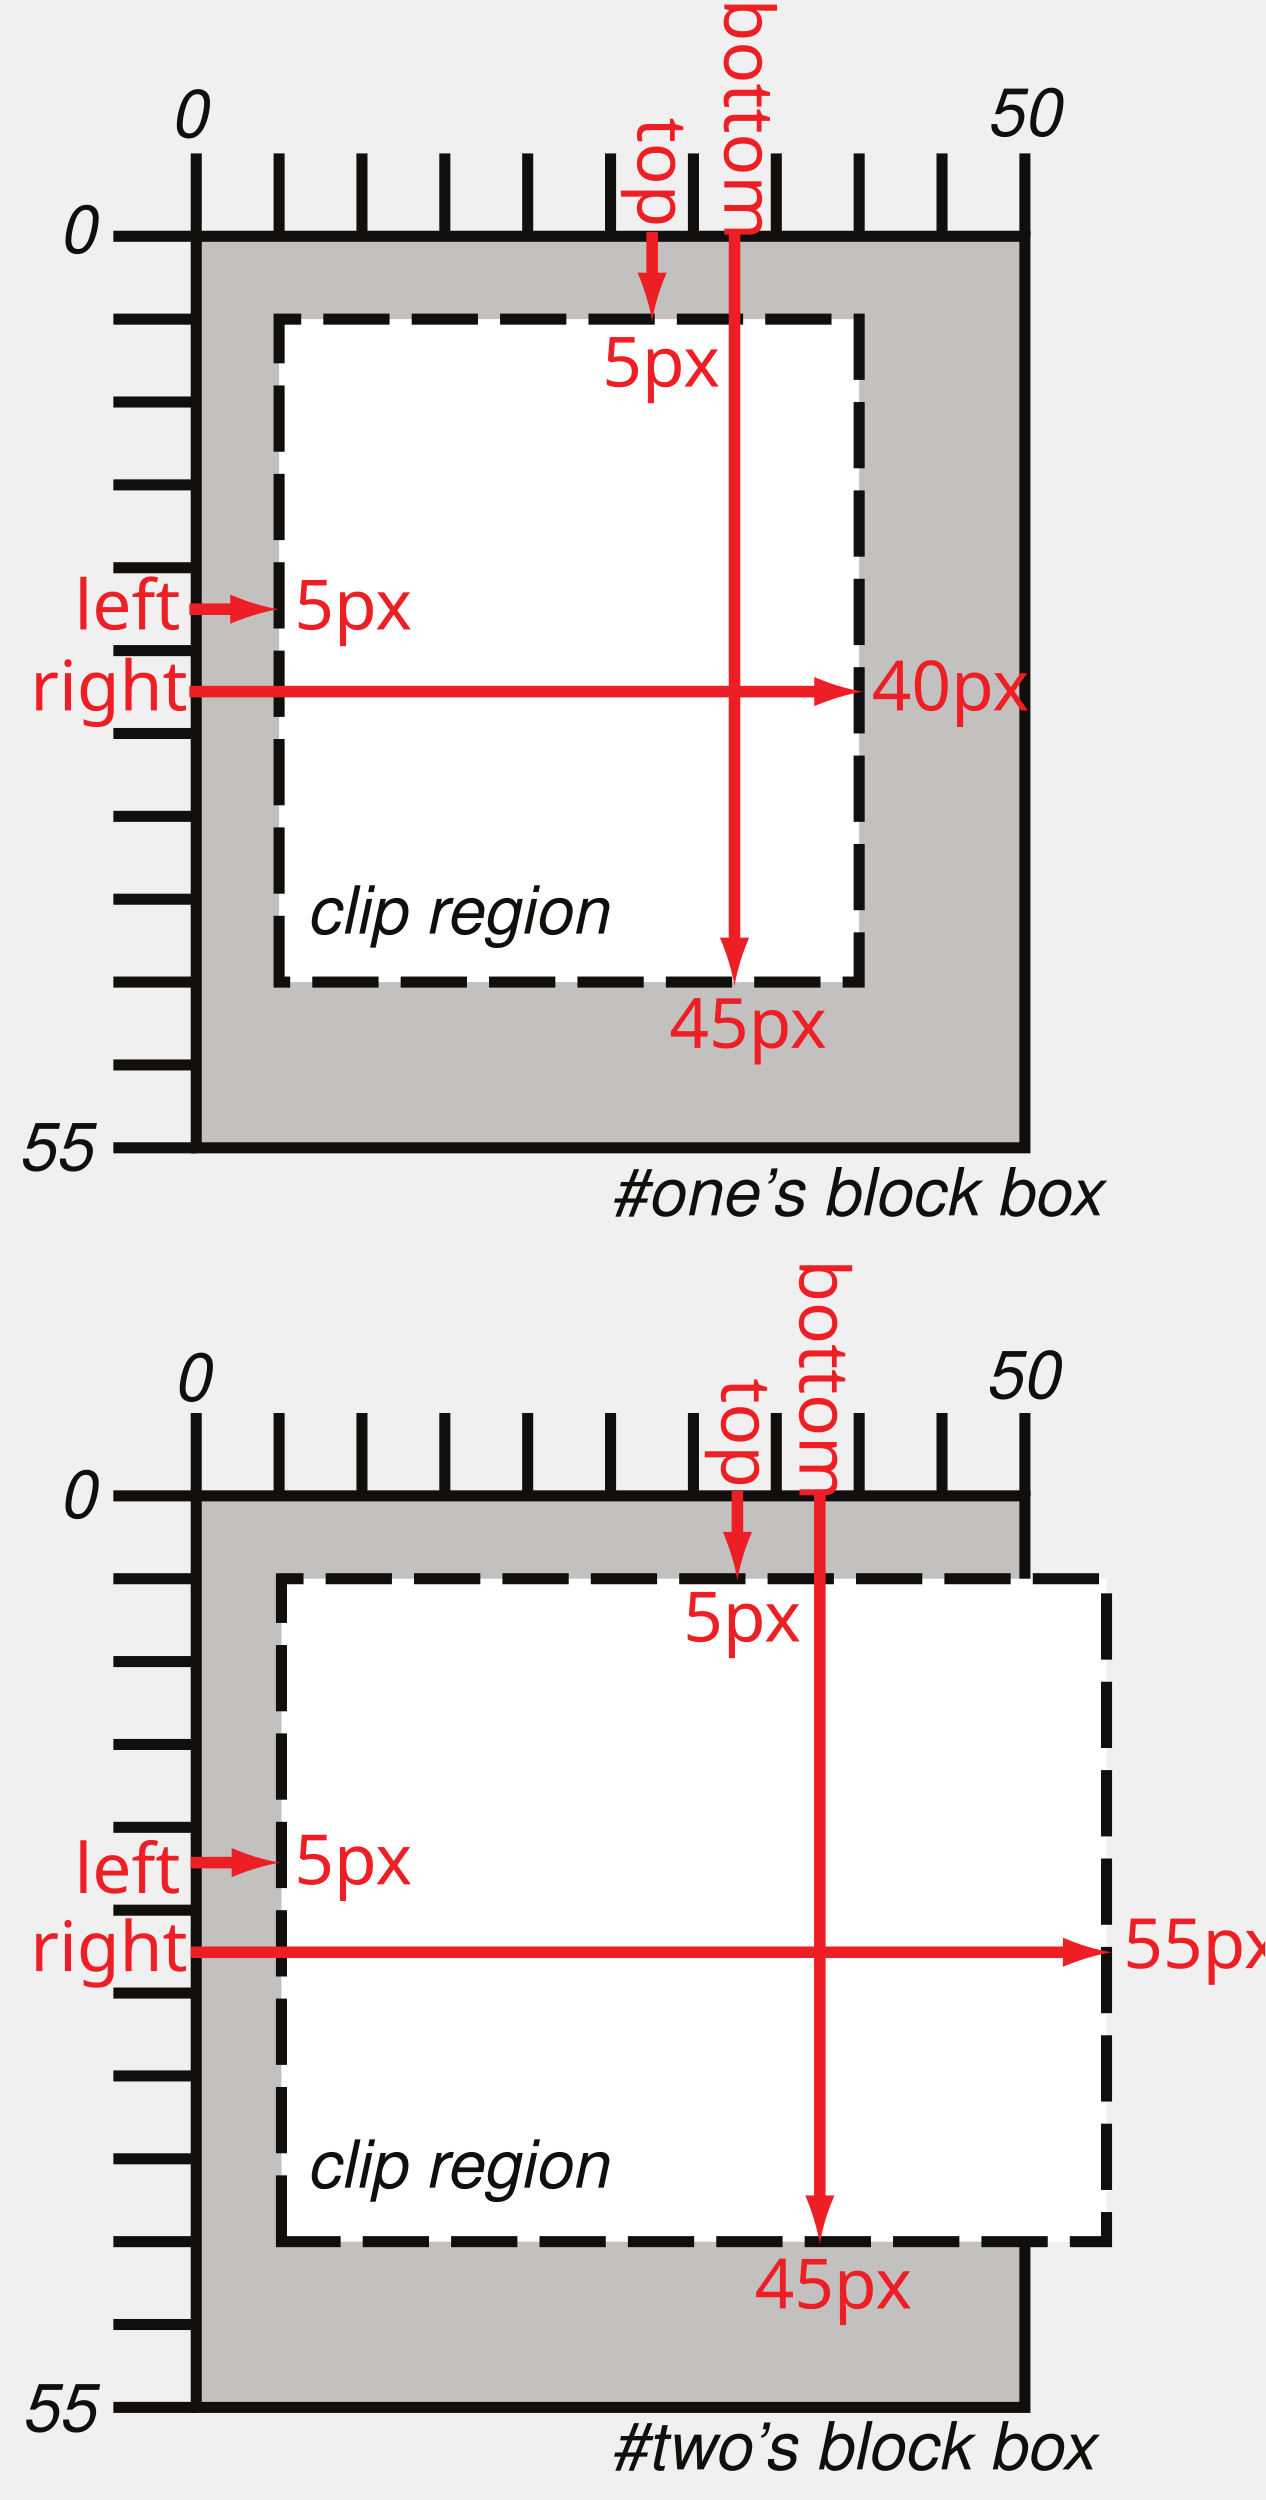
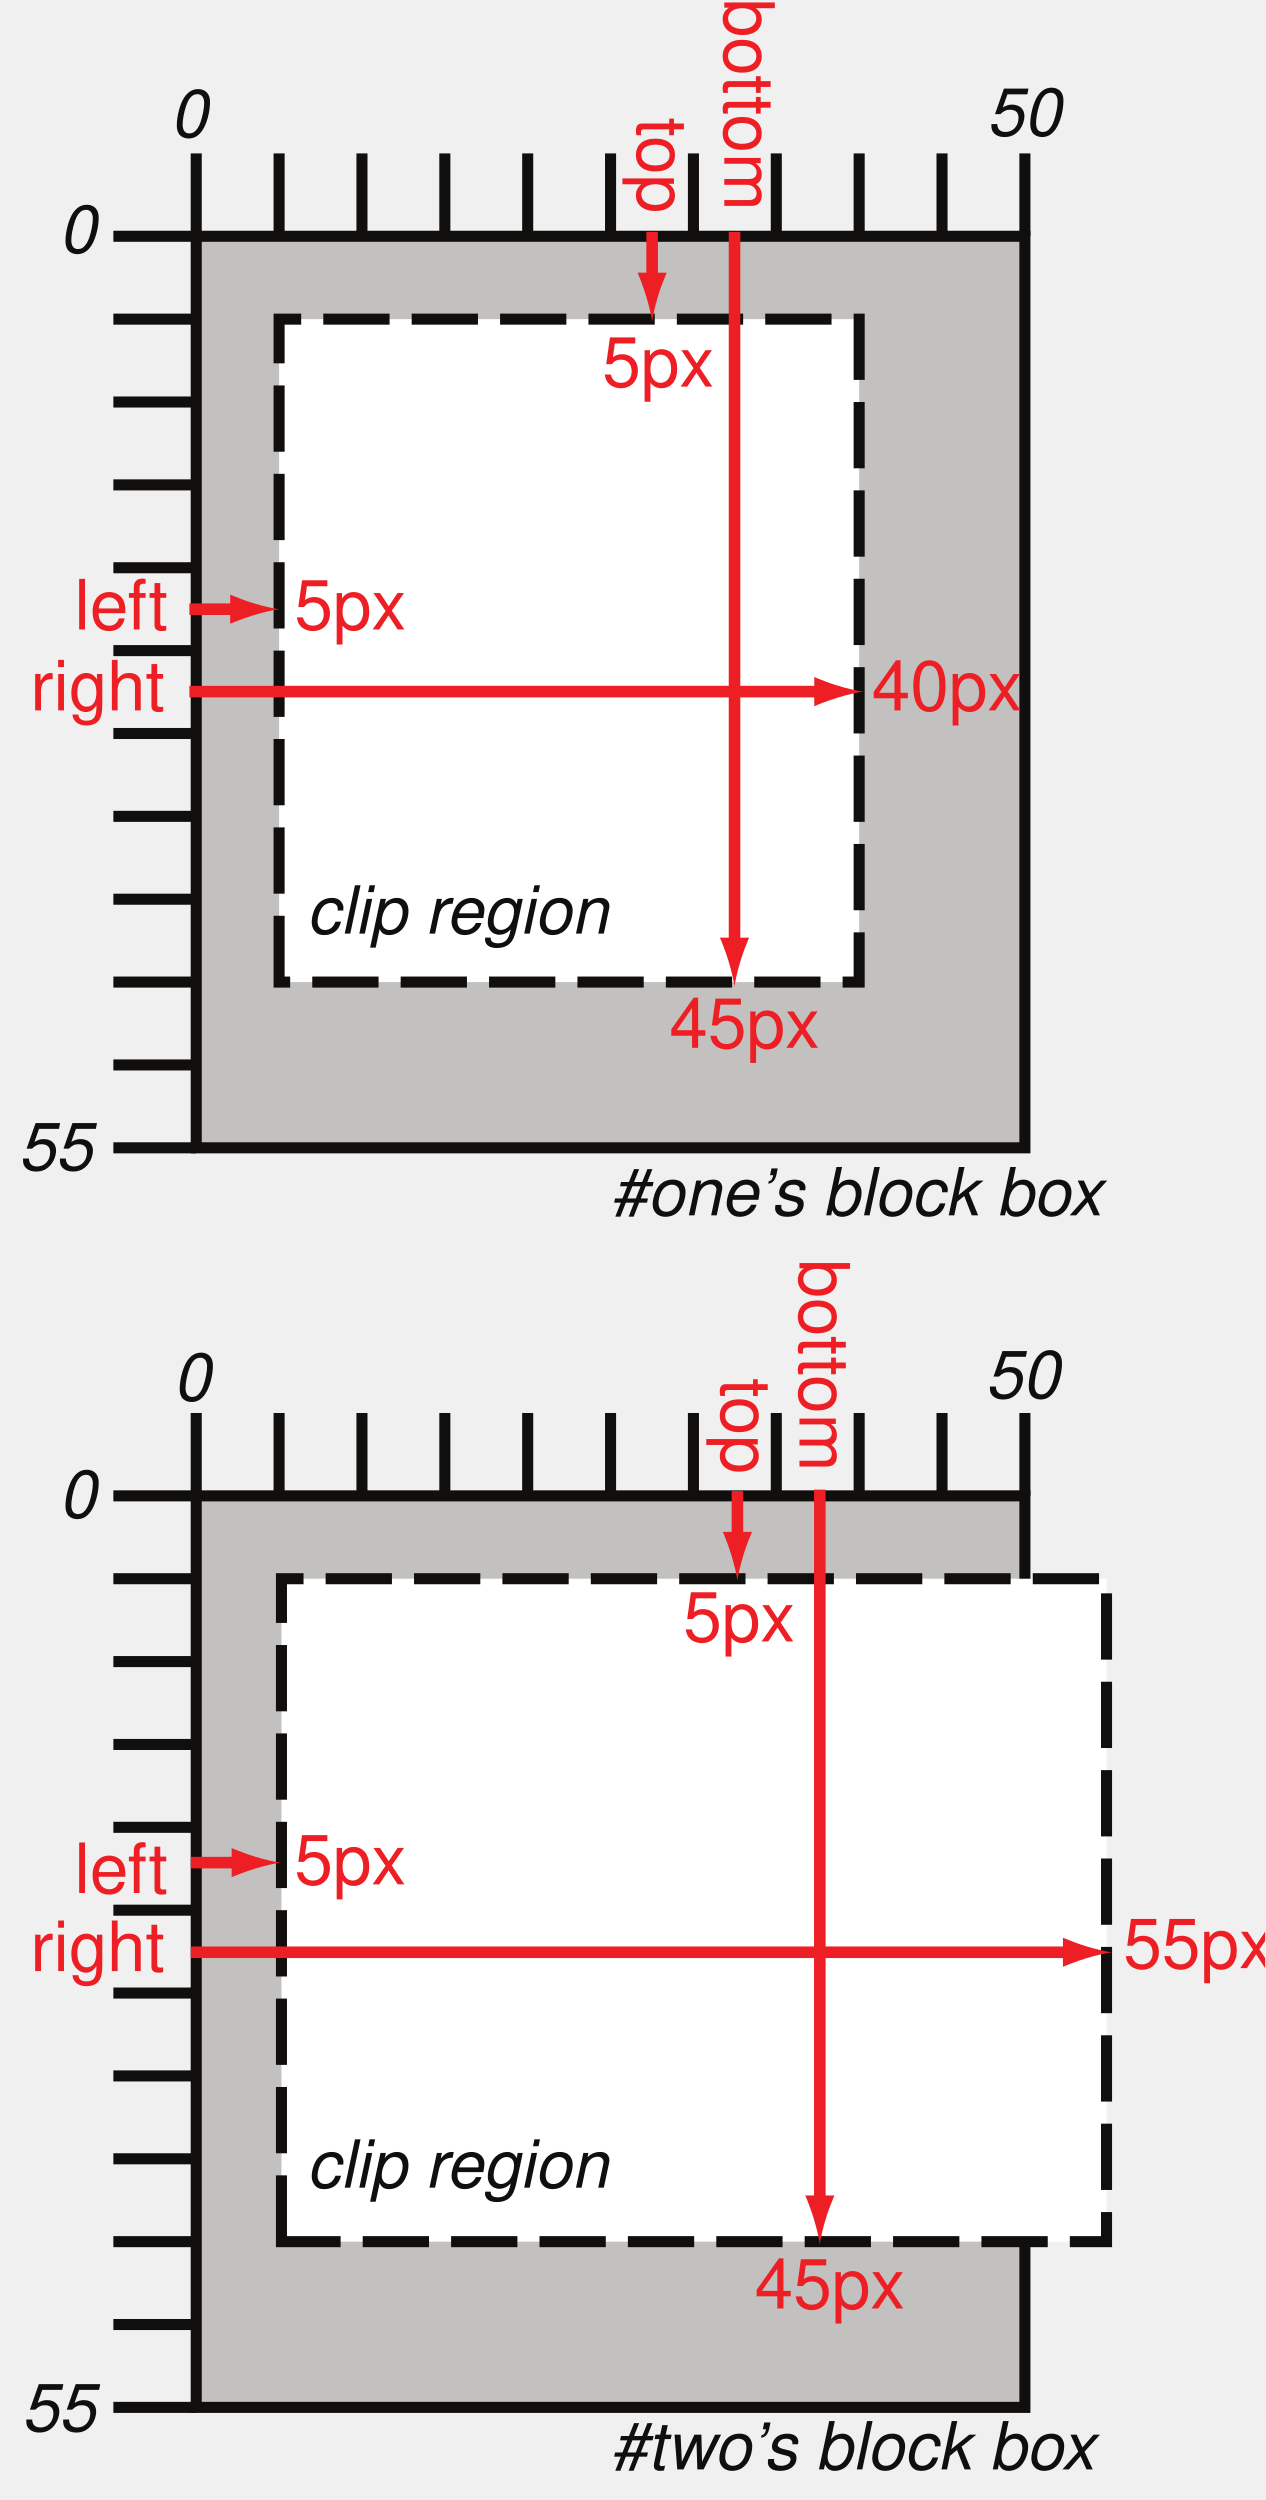
<svg xmlns="http://www.w3.org/2000/svg" version="1.1" id="svg2" xml:space="preserve" width="292" height="577" preserveAspectRatio="xMidYMid slice" viewBox="0 0 291.707 577">
  <defs id="defs6">











</defs>
  <path d="M 45.244,264.939 V 54.767 H 236.309 V 264.939 H 45.244" style="fill:#c2c1c0;fill-opacity:1;fill-rule:evenodd;stroke:none;stroke-width:0.133" id="path14" />
  <path d="M 45.244,264.939 V 54.767 H 236.309 v 210.172 z" style="fill:none;stroke:#100f0d;stroke-width:2.548;stroke-linecap:butt;stroke-linejoin:miter;stroke-miterlimit:10;stroke-dasharray:none;stroke-opacity:1" id="path16" />
  <path d="M 64.351,226.725 V 73.873 H 198.096 V 226.725 H 64.351" style="fill:#ffffff;fill-opacity:1;fill-rule:evenodd;stroke:none;stroke-width:0.133" id="path18" />
  <path d="M 64.351,226.725 V 73.873 H 198.096 V 226.725 Z" style="fill:none;stroke:#100f0d;stroke-width:2.548;stroke-linecap:butt;stroke-linejoin:miter;stroke-miterlimit:10;stroke-dasharray:15.285, 5.095;stroke-dashoffset:0;stroke-opacity:1" id="path20" />
  <path d="M 26.138,54.767 H 45.244 M 26.138,73.873 H 45.244 M 26.138,92.98 H 45.244 M 26.138,112.087 h 19.106 m -19.106,19.107 h 19.106 m -19.106,19.107 h 19.106 m -19.106,19.107 h 19.106 m -19.106,0 H 45.244 M 26.138,188.513 H 45.244 M 26.138,207.619 H 45.244 M 26.138,226.725 H 45.244 M 26.138,245.832 H 45.244 M 26.138,264.939 H 45.244 M 236.309,35.66 V 54.767 M 217.203,35.66 V 54.767 M 198.096,35.66 V 54.767 M 178.989,35.66 V 54.767 M 159.883,35.66 V 54.767 M 140.777,35.66 V 54.767 m 0,-19.107 V 54.767 M 121.67,35.66 V 54.767 M 102.564,35.66 V 54.767 M 83.458,35.66 V 54.767 M 64.351,35.66 V 54.767 M 45.244,35.66 V 54.767" style="fill:none;stroke:#100f0d;stroke-width:2.548;stroke-linecap:butt;stroke-linejoin:miter;stroke-miterlimit:10;stroke-dasharray:none;stroke-opacity:1" id="path22" />
  <text y="58.544" x="13.583" id="text34" style="font-style:oblique;font-variant:normal;font-size:15.285px;font-family:Helvetica;-inkscape-font-specification:Helvetica-Oblique;writing-mode:lr-tb;fill:#100f0d;fill-opacity:1;fill-rule:nonzero;stroke:none;stroke-width:1.333">
    <tspan style="stroke-width:1.333" id="tspan26" y="58.544" x="13.583">0</tspan>
    <tspan style="stroke-width:1.333" id="tspan28" y="31.544" x="227.522 236.023">50</tspan>
    <tspan style="stroke-width:1.333" id="tspan30" y="270.065" x="0.001 4.247 12.748"> 55</tspan>
    <tspan style="stroke-width:1.333" id="tspan32" y="215.544" x="70.719 78.362 81.758 85.154 93.655 97.901 102.991 111.492 119.992 123.388 131.89">clip region</tspan>
  </text>
  <path d="M 45.244,555.356 V 345.188 H 236.309 V 555.356 H 45.244" style="fill:#c2c1c0;fill-opacity:1;fill-rule:evenodd;stroke:none;stroke-width:0.133" id="path36" />
  <path d="M 45.244,555.356 V 345.188 H 236.309 v 210.168 z" style="fill:none;stroke:#100f0d;stroke-width:2.548;stroke-linecap:butt;stroke-linejoin:miter;stroke-miterlimit:10;stroke-dasharray:none;stroke-opacity:1" id="path38" />
  <path d="M 64.895,517.145 V 364.292 H 255.133 V 517.145 H 64.895" style="fill:#ffffff;fill-opacity:1;fill-rule:evenodd;stroke:none;stroke-width:0.133" id="path40" />
  <path d="M 64.895,517.145 V 364.292 H 255.133 v 152.853 z" style="fill:none;stroke:#100f0d;stroke-width:2.548;stroke-linecap:butt;stroke-linejoin:miter;stroke-miterlimit:10;stroke-dasharray:15.285, 5.095;stroke-dashoffset:0;stroke-opacity:1" id="path42" />
  <path d="m 26.138,345.188 h 19.106 m -19.106,19.104 H 45.244 M 26.138,383.399 H 45.244 M 26.138,402.505 H 45.244 M 26.138,421.612 h 19.106 m -19.106,19.107 h 19.106 m -19.106,19.107 h 19.106 m -19.106,0 h 19.106 m -19.106,19.106 h 19.106 m -19.106,19.107 H 45.244 M 26.138,517.145 H 45.244 M 26.138,536.249 H 45.244 M 26.138,555.356 H 45.244 M 236.309,326.08 v 19.108 m -19.107,-19.108 v 19.108 m -19.107,-19.108 v 19.108 m -19.107,-19.108 v 19.108 m -19.107,-19.108 v 19.108 m -19.105,-19.108 v 19.108 m 0,-19.108 v 19.108 m -19.107,-19.108 v 19.108 m -19.106,-19.108 v 19.108 m -19.106,-19.108 v 19.108 m -19.107,-19.108 v 19.108 m -19.107,-19.108 v 19.108" style="fill:none;stroke:#100f0d;stroke-width:2.548;stroke-linecap:butt;stroke-linejoin:miter;stroke-miterlimit:10;stroke-dasharray:none;stroke-opacity:1" id="path44" />
  <text y="322.628" x="227.188" id="text58" style="font-style:oblique;font-variant:normal;font-size:15.285px;font-family:Helvetica;-inkscape-font-specification:Helvetica-Oblique;writing-mode:lr-tb;fill:#100f0d;fill-opacity:1;fill-rule:nonzero;stroke:none;stroke-width:1.333">
    <tspan style="stroke-width:1.333" id="tspan48" y="322.628" x="227.188 235.689">50</tspan>
    <tspan style="stroke-width:1.333" id="tspan50" y="560.815" x="5 13.501">55</tspan>
    <tspan style="stroke-width:1.333" id="tspan52" y="504.689" x="70.719 78.361 81.757 85.153 93.654 97.9 102.99 111.491 119.992 123.388 131.889">clip region</tspan>
    <tspan style="stroke-width:1.333" id="tspan54" y="280.503" x="140.771 149.272 157.772 166.274 174.775 178.171 185.813 190.061 198.561 201.957 210.458 218.1 225.743 229.99 238.49 246.992">#one’s block box</tspan>
    <tspan style="stroke-width:1.333" id="tspan56" y="569.648" x="140.771 149.272 153.518 164.557 173.057 176.453 184.096 188.342 196.843 200.239 208.74 216.382 224.025 228.271 236.772 245.274">#two’s block box</tspan>
  </text>
-   <text y="145.419" x="67.875" id="text64" style="font-variant:normal;font-weight:normal;font-size:16px;font-family:MyriadPro;-inkscape-font-specification:MyriadPro-Regular;writing-mode:lr-tb;fill:#ed1e24;fill-opacity:1;fill-rule:nonzero;stroke:none;stroke-width:1.333">
+   <text y="145.419" x="67.875" id="text64" style="font-variant:normal;font-weight:normal;font-size:16px;font-family:Helvetica;writing-mode:lr-tb;fill:#ed1e24;fill-opacity:1;fill-rule:nonzero;stroke:none;stroke-width:1.333">
    <tspan style="stroke-width:1.333" id="tspan62" y="145.419" x="67.875 76.083 84.963">5px</tspan>
  </text>
  <path d="M 43.667,140.752 H 55.333" style="fill:none;stroke:#ed1e24;stroke-width:2.667;stroke-linecap:butt;stroke-linejoin:miter;stroke-miterlimit:4;stroke-dasharray:none;stroke-opacity:1" id="path66" />
  <path d="m 58.482,139.385 c -2.204,-0.665 -3.637,-1.279 -5.406,-1.988 v 6.725 c 0.633,-0.3 3.202,-1.323 5.406,-1.989 2.359,-0.712 4.499,-1.2 5.887,-1.373 -1.388,-0.175 -3.527,-0.661 -5.887,-1.375" style="fill:#ed1e24;fill-opacity:1;fill-rule:nonzero;stroke:none;stroke-width:0.133" id="path68" />
  <path d="M 43.667,159.752 H 190" style="fill:none;stroke:#ed1e24;stroke-width:2.667;stroke-linecap:butt;stroke-linejoin:miter;stroke-miterlimit:4;stroke-dasharray:none;stroke-opacity:1" id="path70" />
  <path d="m 193.148,158.385 c -2.203,-0.665 -3.636,-1.279 -5.404,-1.988 v 6.725 c 0.632,-0.3 3.201,-1.323 5.404,-1.989 2.36,-0.712 4.5,-1.2 5.887,-1.373 -1.387,-0.175 -3.527,-0.661 -5.887,-1.375" style="fill:#ed1e24;fill-opacity:1;fill-rule:nonzero;stroke:none;stroke-width:0.133" id="path72" />
-   <text y="164.085" x="201" id="text78" style="font-variant:normal;font-weight:normal;font-size:16px;font-family:MyriadPro;-inkscape-font-specification:MyriadPro-Regular;writing-mode:lr-tb;fill:#ed1e24;fill-opacity:1;fill-rule:nonzero;stroke:none;stroke-width:1.333">
+   <text y="164.085" x="201" id="text78" style="font-variant:normal;font-weight:normal;font-size:16px;font-family:Helvetica;writing-mode:lr-tb;fill:#ed1e24;fill-opacity:1;fill-rule:nonzero;stroke:none;stroke-width:1.333">
    <tspan style="stroke-width:1.333" id="tspan76" y="164.085" x="201 209.208 217.416 226.296">40px</tspan>
  </text>
  <path d="M 150.36,53.743 V 65.409" style="fill:none;stroke:#ed1e24;stroke-width:2.667;stroke-linecap:butt;stroke-linejoin:miter;stroke-miterlimit:4;stroke-dasharray:none;stroke-opacity:1" id="path80" />
  <path d="m 151.725,68.559 c 0.667,-2.204 1.28,-3.637 1.989,-5.405 h -6.725 c 0.3,0.632 1.323,3.201 1.988,5.405 0.713,2.359 1.201,4.499 1.375,5.885 0.175,-1.387 0.661,-3.527 1.373,-5.885" style="fill:#ed1e24;fill-opacity:1;fill-rule:nonzero;stroke:none;stroke-width:0.133" id="path82" />
  <path d="M 169.36,53.752 V 218.743" style="fill:none;stroke:#ed1e24;stroke-width:2.667;stroke-linecap:butt;stroke-linejoin:miter;stroke-miterlimit:4;stroke-dasharray:none;stroke-opacity:1" id="path84" />
  <path d="m 170.725,221.891 c 0.667,-2.203 1.28,-3.636 1.989,-5.404 h -6.725 c 0.3,0.632 1.323,3.201 1.988,5.404 0.713,2.36 1.201,4.5 1.375,5.887 0.175,-1.387 0.661,-3.527 1.373,-5.887" style="fill:#ed1e24;fill-opacity:1;fill-rule:nonzero;stroke:none;stroke-width:0.133" id="path86" />
-   <text y="89.428" x="138.873" id="text94" style="font-variant:normal;font-weight:normal;font-size:16px;font-family:MyriadPro;-inkscape-font-specification:MyriadPro-Regular;writing-mode:lr-tb;fill:#ed1e24;fill-opacity:1;fill-rule:nonzero;stroke:none;stroke-width:1.333">
+   <text y="89.428" x="138.873" id="text94" style="font-variant:normal;font-weight:normal;font-size:16px;font-family:Helvetica;writing-mode:lr-tb;fill:#ed1e24;fill-opacity:1;fill-rule:nonzero;stroke:none;stroke-width:1.333">
    <tspan style="stroke-width:1.333" id="tspan90" y="89.428" x="138.873 147.081 155.962">5px</tspan>
    <tspan style="stroke-width:1.333" id="tspan92" y="241.888" x="154.333 162.541 170.749 179.629">45px</tspan>
  </text>
  <path d="M 44,429.752 H 55.667" style="fill:none;stroke:#ed1e24;stroke-width:2.667;stroke-linecap:butt;stroke-linejoin:miter;stroke-miterlimit:4;stroke-dasharray:none;stroke-opacity:1" id="path96" />
  <path d="m 58.816,428.385 c -2.204,-0.665 -3.637,-1.279 -5.406,-1.988 v 6.725 c 0.633,-0.3 3.202,-1.323 5.406,-1.989 2.359,-0.712 4.499,-1.2 5.887,-1.373 -1.388,-0.175 -3.527,-0.661 -5.887,-1.375" style="fill:#ed1e24;fill-opacity:1;fill-rule:nonzero;stroke:none;stroke-width:0.133" id="path98" />
-   <text y="434.752" x="67.875" id="text104" style="font-variant:normal;font-weight:normal;font-size:16px;font-family:MyriadPro;-inkscape-font-specification:MyriadPro-Regular;writing-mode:lr-tb;fill:#ed1e24;fill-opacity:1;fill-rule:nonzero;stroke:none;stroke-width:1.333">
+   <text y="434.752" x="67.875" id="text104" style="font-variant:normal;font-weight:normal;font-size:16px;font-family:Helvetica;writing-mode:lr-tb;fill:#ed1e24;fill-opacity:1;fill-rule:nonzero;stroke:none;stroke-width:1.333">
    <tspan style="stroke-width:1.333" id="tspan102" y="434.752" x="67.875 76.083 84.963">5px</tspan>
  </text>
  <path d="M 44,450.419 H 247.333" style="fill:none;stroke:#ed1e24;stroke-width:2.667;stroke-linecap:butt;stroke-linejoin:miter;stroke-miterlimit:4;stroke-dasharray:none;stroke-opacity:1" id="path106" />
  <path d="m 250.481,449.052 c -2.203,-0.666 -3.636,-1.279 -5.404,-1.988 v 6.725 c 0.632,-0.3 3.201,-1.322 5.404,-1.989 2.36,-0.712 4.5,-1.2 5.887,-1.373 -1.387,-0.174 -3.527,-0.661 -5.887,-1.374" style="fill:#ed1e24;fill-opacity:1;fill-rule:nonzero;stroke:none;stroke-width:0.133" id="path108" />
-   <text y="454.085" x="259" id="text114" style="font-variant:normal;font-weight:normal;font-size:16px;font-family:MyriadPro;-inkscape-font-specification:MyriadPro-Regular;writing-mode:lr-tb;fill:#ed1e24;fill-opacity:1;fill-rule:nonzero;stroke:none;stroke-width:1.333">
+   <text y="454.085" x="259" id="text114" style="font-variant:normal;font-weight:normal;font-size:16px;font-family:Helvetica;writing-mode:lr-tb;fill:#ed1e24;fill-opacity:1;fill-rule:nonzero;stroke:none;stroke-width:1.333">
    <tspan style="stroke-width:1.333" id="tspan112" y="454.085" x="259 267.208 275.416 284.296">55px</tspan>
  </text>
  <path d="m 170.027,344.076 v 11.667" style="fill:none;stroke:#ed1e24;stroke-width:2.667;stroke-linecap:butt;stroke-linejoin:miter;stroke-miterlimit:4;stroke-dasharray:none;stroke-opacity:1" id="path116" />
  <path d="m 171.392,358.892 c 0.667,-2.204 1.28,-3.637 1.989,-5.405 H 166.656 c 0.3,0.633 1.323,3.201 1.988,5.405 0.713,2.359 1.201,4.499 1.375,5.887 0.175,-1.388 0.661,-3.528 1.373,-5.887" style="fill:#ed1e24;fill-opacity:1;fill-rule:nonzero;stroke:none;stroke-width:0.133" id="path118" />
  <path d="M 189.027,343.752 V 508.743" style="fill:none;stroke:#ed1e24;stroke-width:2.667;stroke-linecap:butt;stroke-linejoin:miter;stroke-miterlimit:4;stroke-dasharray:none;stroke-opacity:1" id="path120" />
  <path d="m 190.392,511.891 c 0.667,-2.203 1.28,-3.636 1.989,-5.404 H 185.656 c 0.3,0.633 1.323,3.202 1.988,5.404 0.713,2.359 1.201,4.5 1.375,5.888 0.175,-1.388 0.661,-3.529 1.373,-5.888" style="fill:#ed1e24;fill-opacity:1;fill-rule:nonzero;stroke:none;stroke-width:0.133" id="path122" />
-   <text y="378.764" x="157.54" id="text130" style="font-variant:normal;font-weight:normal;font-size:16px;font-family:MyriadPro;-inkscape-font-specification:MyriadPro-Regular;writing-mode:lr-tb;fill:#ed1e24;fill-opacity:1;fill-rule:nonzero;stroke:none;stroke-width:1.333">
+   <text y="378.764" x="157.54" id="text130" style="font-variant:normal;font-weight:normal;font-size:16px;font-family:Helvetica;writing-mode:lr-tb;fill:#ed1e24;fill-opacity:1;fill-rule:nonzero;stroke:none;stroke-width:1.333">
    <tspan style="stroke-width:1.333" id="tspan126" y="378.764" x="157.54 165.748 174.628">5px</tspan>
    <tspan style="stroke-width:1.333" id="tspan128" y="532.555" x="174 182.208 190.416 199.296">45px</tspan>
  </text>
  <text y="31.877" x="39.25" id="text140" style="font-style:oblique;font-variant:normal;font-size:15.285px;font-family:Helvetica;-inkscape-font-specification:Helvetica-Oblique;writing-mode:lr-tb;fill:#100f0d;fill-opacity:1;fill-rule:nonzero;stroke:none;stroke-width:1.333">
    <tspan style="stroke-width:1.333" id="tspan134" y="31.877" x="39.25">0</tspan>
    <tspan style="stroke-width:1.333" id="tspan136" y="323.211" x="39.917">0</tspan>
    <tspan style="stroke-width:1.333" id="tspan138" y="350.211" x="13.583">0</tspan>
  </text>
-   <text y="-147" x="27.419" id="text148" style="font-variant:normal;font-weight:normal;font-size:16px;font-family:MyriadPro;-inkscape-font-specification:MyriadPro-Regular;writing-mode:lr-tb;fill:#ed1e24;fill-opacity:1;fill-rule:nonzero;stroke:none;stroke-width:1.333" transform="rotate(90)">
+   <text y="-147" x="27.419" id="text148" style="font-variant:normal;font-weight:normal;font-size:16px;font-family:Helvetica;writing-mode:lr-tb;fill:#ed1e24;fill-opacity:1;fill-rule:nonzero;stroke:none;stroke-width:1.333" transform="rotate(90)">
    <tspan style="stroke-width:1.333" id="tspan144" y="-147" x="27.419 32.619 41.403">top</tspan>
    <tspan style="stroke-width:1.333" id="tspan146" y="-167" x="-0.006 9.098 17.882 23.178 28.378 37.162">bottom</tspan>
  </text>
-   <text y="145.419" x="17.16" id="text158" style="font-variant:normal;font-weight:normal;font-size:16px;font-family:MyriadPro;-inkscape-font-specification:MyriadPro-Regular;writing-mode:lr-tb;fill:#ed1e24;fill-opacity:1;fill-rule:nonzero;stroke:none;stroke-width:1.333">
+   <text y="145.419" x="17.16" id="text158" style="font-variant:normal;font-weight:normal;font-size:16px;font-family:Helvetica;writing-mode:lr-tb;fill:#ed1e24;fill-opacity:1;fill-rule:nonzero;stroke:none;stroke-width:1.333">
    <tspan style="stroke-width:1.333" id="tspan150" y="145.419" x="17.16 20.936 28.952 33.8">left</tspan>
    <tspan style="stroke-width:1.333" id="tspan152" y="164.085" x="7 12.296 16.04 24.984 33.799">right</tspan>
    <tspan style="stroke-width:1.333" id="tspan154" y="436.752" x="17.16 20.936 28.952 33.8">left</tspan>
    <tspan style="stroke-width:1.333" id="tspan156" y="454.752" x="7 12.296 16.04 24.984 33.799">right</tspan>
  </text>
-   <text y="-166.333" x="318.085" id="text164" style="font-variant:normal;font-weight:normal;font-size:16px;font-family:MyriadPro;-inkscape-font-specification:MyriadPro-Regular;writing-mode:lr-tb;fill:#ed1e24;fill-opacity:1;fill-rule:nonzero;stroke:none;stroke-width:1.333" transform="rotate(90)">
+   <text y="-166.333" x="318.085" id="text164" style="font-variant:normal;font-weight:normal;font-size:16px;font-family:Helvetica;writing-mode:lr-tb;fill:#ed1e24;fill-opacity:1;fill-rule:nonzero;stroke:none;stroke-width:1.333" transform="rotate(90)">
    <tspan style="stroke-width:1.333" id="tspan160" y="-166.333" x="318.085 323.285 332.069">top</tspan>
    <tspan style="stroke-width:1.333" id="tspan162" y="-184.333" x="290.662 299.766 308.55 313.846 319.046 327.83">bottom</tspan>
  </text>
</svg>
